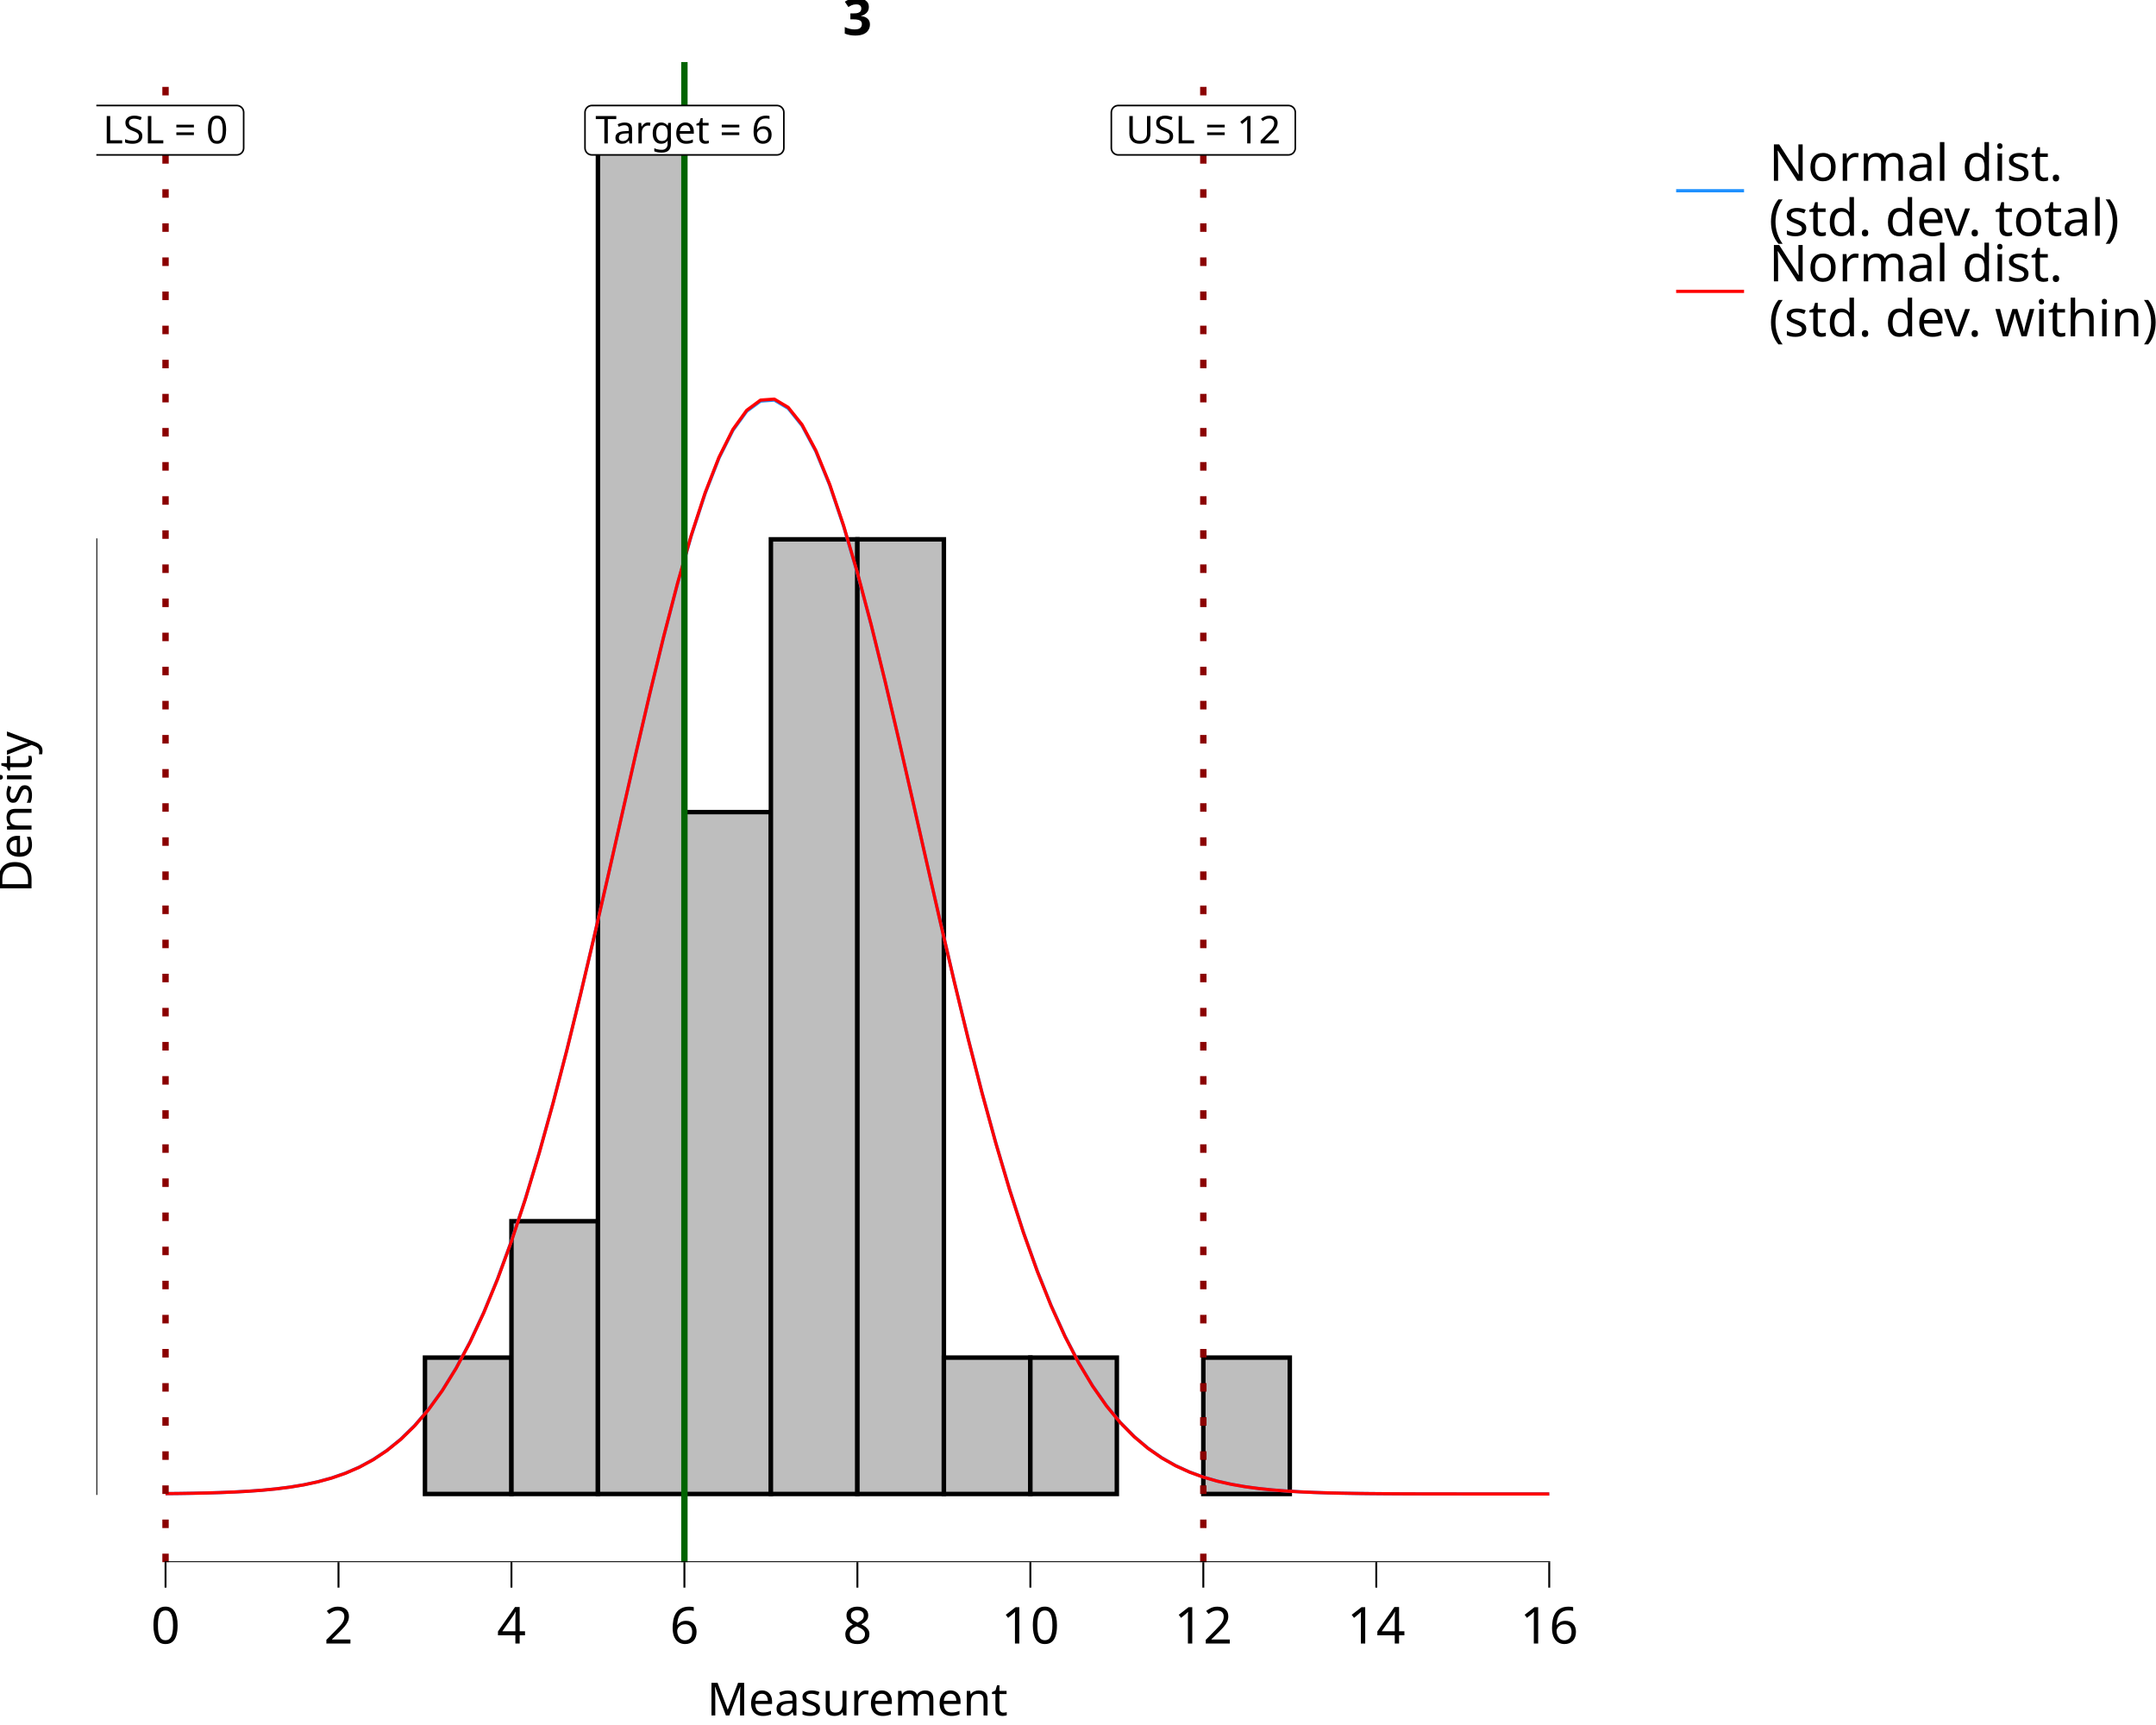
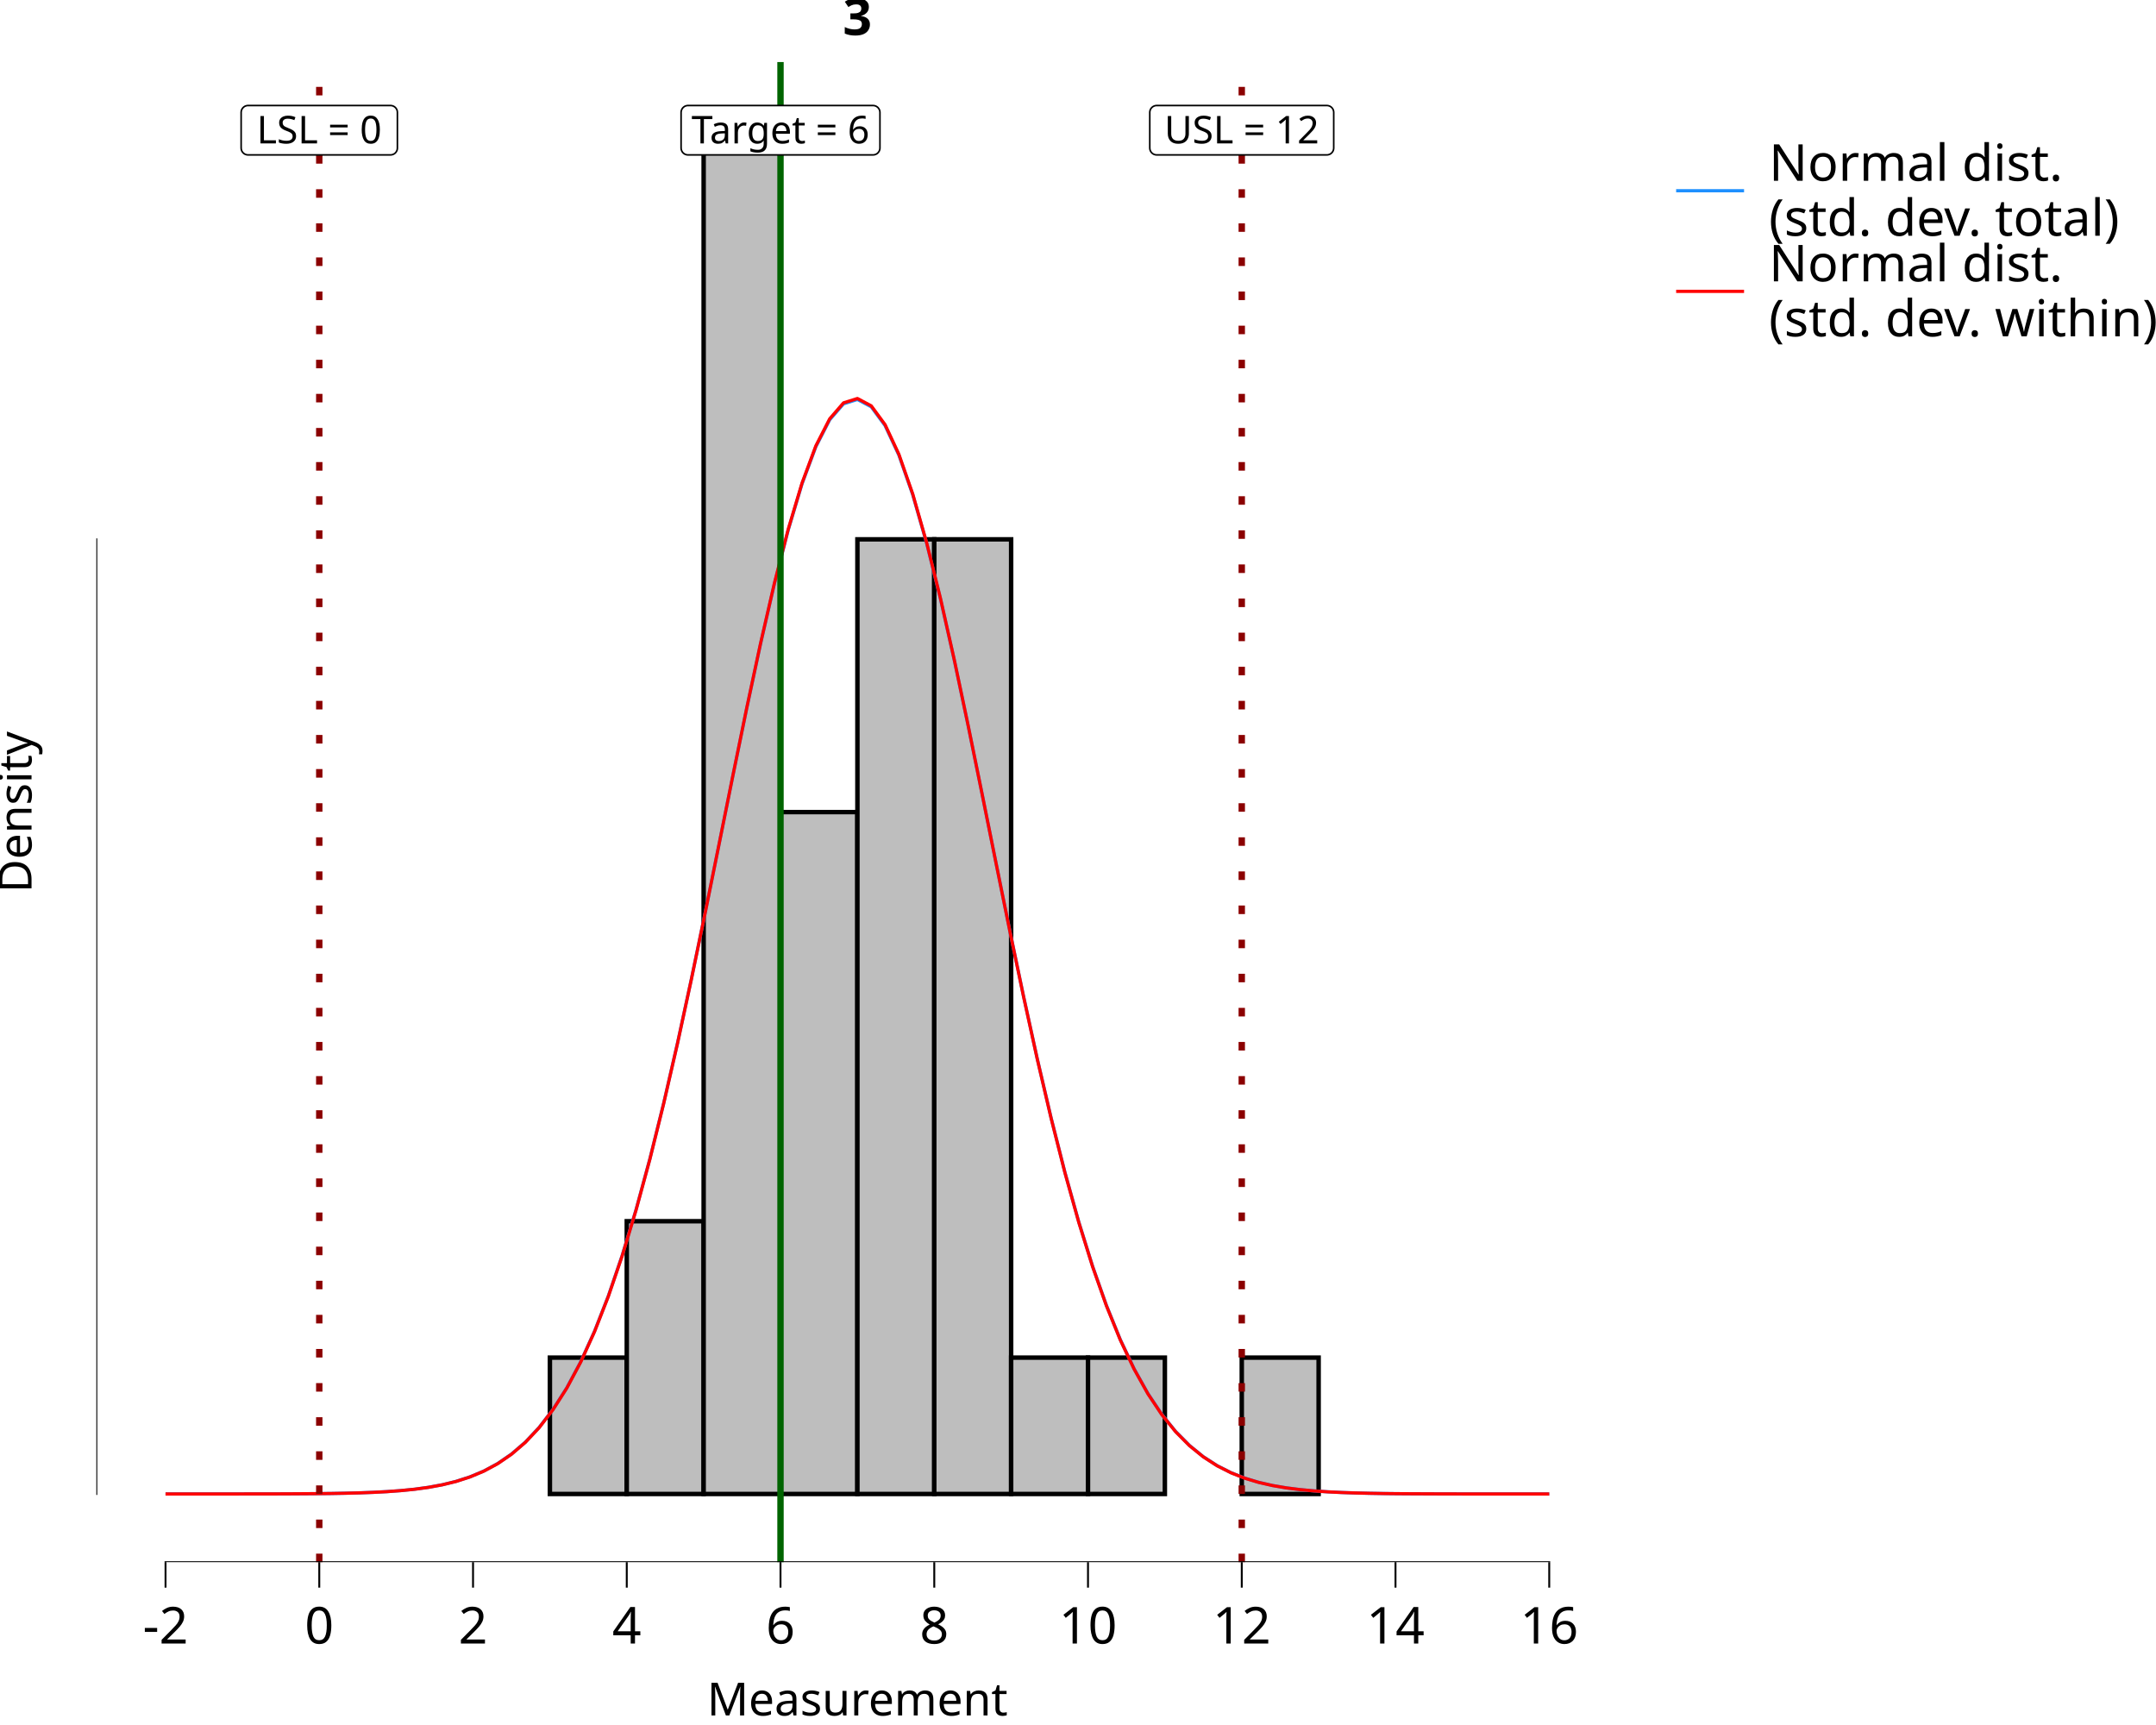
<svg xmlns="http://www.w3.org/2000/svg" class="svglite" data-engine-version="2.0" width="720.00pt" height="576.00pt" viewBox="0 0 720.00 576.00">
  <defs>
    <style type="text/css">
    .svglite line, .svglite polyline, .svglite polygon, .svglite path, .svglite rect, .svglite circle {
      fill: none;
      stroke: #000000;
      stroke-linecap: round;
      stroke-linejoin: round;
      stroke-miterlimit: 10.00;
    }
  </style>
  </defs>
  <rect width="100%" height="100%" style="stroke: none; fill: #FFFFFF;" />
  <defs>
    <clipPath id="cpMC4wMHw3MjAuMDB8MC4wMHw1NzYuMDA=">
      <rect x="0.00" y="0.00" width="720.00" height="576.00" />
    </clipPath>
  </defs>
  <g clip-path="url(#cpMC4wMHw3MjAuMDB8MC4wMHw1NzYuMDA=)">
    <rect x="0.00" y="0.00" width="720.00" height="576.00" style="stroke-width: 10.67; stroke: none;" />
  </g>
  <defs>
    <clipPath id="cpMzIuMTd8NTQwLjQ4fDIwLjcxfDUyMS42Mw==">
      <rect x="32.17" y="20.71" width="508.31" height="500.92" />
    </clipPath>
  </defs>
  <g clip-path="url(#cpMzIuMTd8NTQwLjQ4fDIwLjcxfDUyMS42Mw==)">
    <rect x="32.17" y="20.71" width="508.31" height="500.92" style="stroke-width: 10.67; stroke: none;" />
-     <rect x="55.28" y="498.86" width="28.88" height="0.00" style="stroke-width: 1.49; stroke-linecap: butt; stroke-linejoin: miter; fill: #BEBEBE;" />
-     <rect x="84.16" y="498.86" width="28.88" height="0.00" style="stroke-width: 1.49; stroke-linecap: butt; stroke-linejoin: miter; fill: #BEBEBE;" />
-     <rect x="113.04" y="498.86" width="28.88" height="0.00" style="stroke-width: 1.49; stroke-linecap: butt; stroke-linejoin: miter; fill: #BEBEBE;" />
-     <rect x="141.92" y="453.32" width="28.88" height="45.54" style="stroke-width: 1.49; stroke-linecap: butt; stroke-linejoin: miter; fill: #BEBEBE;" />
-     <rect x="170.80" y="407.78" width="28.88" height="91.08" style="stroke-width: 1.49; stroke-linecap: butt; stroke-linejoin: miter; fill: #BEBEBE;" />
-     <rect x="199.68" y="43.48" width="28.88" height="455.38" style="stroke-width: 1.49; stroke-linecap: butt; stroke-linejoin: miter; fill: #BEBEBE;" />
-     <rect x="228.56" y="271.17" width="28.88" height="227.69" style="stroke-width: 1.49; stroke-linecap: butt; stroke-linejoin: miter; fill: #BEBEBE;" />
-     <rect x="257.44" y="180.09" width="28.88" height="318.77" style="stroke-width: 1.49; stroke-linecap: butt; stroke-linejoin: miter; fill: #BEBEBE;" />
-     <rect x="286.33" y="180.09" width="28.88" height="318.77" style="stroke-width: 1.49; stroke-linecap: butt; stroke-linejoin: miter; fill: #BEBEBE;" />
-     <rect x="315.21" y="453.32" width="28.88" height="45.54" style="stroke-width: 1.49; stroke-linecap: butt; stroke-linejoin: miter; fill: #BEBEBE;" />
-     <rect x="344.09" y="453.32" width="28.88" height="45.54" style="stroke-width: 1.49; stroke-linecap: butt; stroke-linejoin: miter; fill: #BEBEBE;" />
-     <rect x="372.97" y="498.86" width="28.88" height="0.00" style="stroke-width: 1.49; stroke-linecap: butt; stroke-linejoin: miter; fill: #BEBEBE;" />
-     <rect x="401.85" y="453.32" width="28.88" height="45.54" style="stroke-width: 1.49; stroke-linecap: butt; stroke-linejoin: miter; fill: #BEBEBE;" />
-     <rect x="430.73" y="498.86" width="28.88" height="0.00" style="stroke-width: 1.49; stroke-linecap: butt; stroke-linejoin: miter; fill: #BEBEBE;" />
-     <rect x="459.61" y="498.86" width="28.88" height="0.00" style="stroke-width: 1.49; stroke-linecap: butt; stroke-linejoin: miter; fill: #BEBEBE;" />
-     <rect x="488.49" y="498.86" width="28.88" height="0.00" style="stroke-width: 1.49; stroke-linecap: butt; stroke-linejoin: miter; fill: #BEBEBE;" />
-     <polyline points="55.28,498.74 59.90,498.69 64.52,498.61 69.14,498.51 73.76,498.38 78.38,498.19 83.00,497.93 87.62,497.59 92.24,497.14 96.87,496.55 101.49,495.78 106.11,494.78 110.73,493.51 115.35,491.90 119.97,489.89 124.59,487.38 129.21,484.30 133.83,480.55 138.45,476.03 143.08,470.63 147.70,464.24 152.32,456.77 156.94,448.12 161.56,438.20 166.18,426.95 170.80,414.34 175.42,400.35 180.04,385.01 184.66,368.40 189.29,350.61 193.91,331.83 198.53,312.24 203.15,292.12 207.77,271.75 212.39,251.48 217.01,231.67 221.63,212.71 226.25,194.98 230.87,178.87 235.50,164.74 240.12,152.93 244.74,143.72 249.36,137.33 253.98,133.93 258.60,133.60 263.22,136.35 267.84,142.11 272.46,150.73 277.08,162.01 281.70,175.66 286.33,191.38 290.95,208.79 295.57,227.53 300.19,247.19 304.81,267.39 309.43,287.76 314.05,307.97 318.67,327.69 323.29,346.67 327.91,364.68 332.54,381.56 337.16,397.18 341.78,411.46 346.40,424.36 351.02,435.90 355.64,446.10 360.26,455.02 364.88,462.74 369.50,469.34 374.12,474.95 378.75,479.65 383.37,483.56 387.99,486.77 392.61,489.39 397.23,491.51 401.85,493.20 406.47,494.54 411.09,495.58 415.71,496.40 420.33,497.03 424.95,497.51 429.58,497.87 434.20,498.14 438.82,498.34 443.44,498.49 448.06,498.60 452.68,498.67 457.30,498.73 461.92,498.77 466.54,498.80 471.16,498.82 475.79,498.83 480.41,498.84 485.03,498.84 489.65,498.85 494.27,498.85 498.89,498.85 503.51,498.85 508.13,498.85 512.75,498.86 517.37,498.86 " style="stroke-width: 1.07; stroke: #1E90FF; stroke-linecap: butt;" />
-     <polyline points="55.28,498.74 59.90,498.69 64.52,498.62 69.14,498.52 73.76,498.38 78.38,498.19 83.00,497.94 87.62,497.60 92.24,497.16 96.87,496.57 101.49,495.80 106.11,494.81 110.73,493.55 115.35,491.95 119.97,489.94 124.59,487.44 129.21,484.37 133.83,480.63 138.45,476.12 143.08,470.73 147.70,464.36 152.32,456.90 156.94,448.25 161.56,438.34 166.18,427.10 170.80,414.49 175.42,400.49 180.04,385.15 184.66,368.52 189.29,350.72 193.91,331.91 198.53,312.30 203.15,292.14 207.77,271.74 212.39,251.43 217.01,231.58 221.63,212.58 226.25,194.81 230.87,178.66 235.50,164.50 240.12,152.65 244.74,143.42 249.36,137.01 253.98,133.60 258.60,133.27 263.22,136.03 267.84,141.80 272.46,150.45 277.08,161.75 281.70,175.44 286.33,191.20 290.95,208.65 295.57,227.43 300.19,247.13 304.81,267.37 309.43,287.78 314.05,308.02 318.67,327.77 323.29,346.77 327.91,364.80 332.54,381.69 337.16,397.32 341.78,411.60 346.40,424.51 351.02,436.04 355.64,446.24 360.26,455.15 364.88,462.85 369.50,469.45 374.12,475.04 378.75,479.74 383.37,483.63 387.99,486.84 392.61,489.45 397.23,491.55 401.85,493.23 406.47,494.57 411.09,495.61 415.71,496.42 420.33,497.04 424.95,497.52 429.58,497.88 434.20,498.15 438.82,498.35 443.44,498.49 448.06,498.60 452.68,498.68 457.30,498.73 461.92,498.77 466.54,498.80 471.16,498.82 475.79,498.83 480.41,498.84 485.03,498.84 489.65,498.85 494.27,498.85 498.89,498.85 503.51,498.85 508.13,498.85 512.75,498.86 517.37,498.86 " style="stroke-width: 1.07; stroke: #FF0000; stroke-linecap: butt;" />
-     <line x1="228.56" y1="521.63" x2="228.56" y2="20.71" style="stroke-width: 2.13; stroke: #006400; stroke-linecap: butt;" />
-     <line x1="55.28" y1="521.63" x2="55.28" y2="20.71" style="stroke-width: 2.13; stroke: #8B0000; stroke-dasharray: 2.85,8.54; stroke-linecap: butt;" />
-     <line x1="401.85" y1="521.63" x2="401.85" y2="20.71" style="stroke-width: 2.13; stroke: #8B0000; stroke-dasharray: 2.85,8.54; stroke-linecap: butt;" />
-     <polygon points="197.67,51.72 259.46,51.72 259.37,51.72 259.74,51.71 260.10,51.63 260.45,51.50 260.77,51.32 261.06,51.08 261.30,50.80 261.50,50.49 261.65,50.15 261.74,49.79 261.77,49.42 261.77,49.42 261.77,37.53 261.77,37.53 261.74,37.17 261.65,36.80 261.50,36.46 261.30,36.15 261.06,35.87 260.77,35.64 260.45,35.45 260.10,35.32 259.74,35.25 259.46,35.23 197.67,35.23 197.94,35.25 197.57,35.23 197.20,35.28 196.85,35.38 196.51,35.54 196.21,35.75 195.94,36.01 195.72,36.30 195.55,36.63 195.43,36.98 195.37,37.35 195.36,37.53 195.36,49.42 195.37,49.23 195.37,49.60 195.43,49.97 195.55,50.32 195.72,50.65 195.94,50.95 196.21,51.20 196.51,51.42 196.85,51.57 197.20,51.68 197.57,51.72 " style="stroke-width: 0.53; fill: #FFFFFF;" />
-     <text x="228.56" y="47.88" text-anchor="middle" style="font-size: 12.80px; font-family: sans;" textLength="58.72px" lengthAdjust="spacingAndGlyphs">Target = 6</text>
-     <polygon points="31.49,51.72 79.07,51.72 78.97,51.72 79.34,51.71 79.71,51.63 80.05,51.50 80.37,51.32 80.66,51.08 80.91,50.80 81.11,50.49 81.25,50.15 81.34,49.79 81.37,49.42 81.37,49.42 81.37,37.53 81.37,37.53 81.34,37.17 81.25,36.80 81.11,36.46 80.91,36.15 80.66,35.87 80.37,35.64 80.05,35.45 79.71,35.32 79.34,35.25 79.07,35.23 31.49,35.23 31.77,35.25 31.40,35.23 31.03,35.28 30.67,35.38 30.34,35.54 30.03,35.75 29.76,36.01 29.54,36.30 29.37,36.63 29.25,36.98 29.19,37.35 29.18,37.53 29.18,49.42 29.19,49.23 29.19,49.60 29.25,49.97 29.37,50.32 29.54,50.65 29.76,50.95 30.03,51.20 30.34,51.42 30.67,51.57 31.03,51.68 31.40,51.72 " style="stroke-width: 0.53; fill: #FFFFFF;" />
-     <text x="55.28" y="47.88" text-anchor="middle" style="font-size: 12.80px; font-family: sans;" textLength="44.50px" lengthAdjust="spacingAndGlyphs">LSL = 0</text>
-     <polygon points="373.44,51.72 430.26,51.72 430.17,51.72 430.54,51.71 430.90,51.63 431.25,51.50 431.57,51.32 431.86,51.08 432.11,50.80 432.30,50.49 432.45,50.15 432.54,49.79 432.57,49.42 432.57,49.42 432.57,37.53 432.57,37.53 432.54,37.17 432.45,36.80 432.30,36.46 432.11,36.15 431.86,35.87 431.57,35.64 431.25,35.45 430.90,35.32 430.54,35.25 430.26,35.23 373.44,35.23 373.72,35.25 373.34,35.23 372.98,35.28 372.62,35.38 372.28,35.54 371.98,35.75 371.71,36.01 371.49,36.30 371.32,36.63 371.20,36.98 371.14,37.35 371.13,37.53 371.13,49.42 371.14,49.23 371.14,49.60 371.20,49.97 371.32,50.32 371.49,50.65 371.71,50.95 371.98,51.20 372.28,51.42 372.62,51.57 372.98,51.68 373.34,51.72 " style="stroke-width: 0.53; fill: #FFFFFF;" />
-     <text x="401.85" y="47.88" text-anchor="middle" style="font-size: 12.80px; font-family: sans;" textLength="53.75px" lengthAdjust="spacingAndGlyphs">USL = 12</text>
+     <rect x="55.28" y="498.86" width="25.67" height="0.00" style="stroke-width: 1.49; stroke-linecap: butt; stroke-linejoin: miter; fill: #BEBEBE;" />
+     <rect x="80.95" y="498.86" width="25.67" height="0.00" style="stroke-width: 1.49; stroke-linecap: butt; stroke-linejoin: miter; fill: #BEBEBE;" />
+     <rect x="106.62" y="498.86" width="25.67" height="0.00" style="stroke-width: 1.49; stroke-linecap: butt; stroke-linejoin: miter; fill: #BEBEBE;" />
+     <rect x="132.29" y="498.86" width="25.67" height="0.00" style="stroke-width: 1.49; stroke-linecap: butt; stroke-linejoin: miter; fill: #BEBEBE;" />
+     <rect x="157.97" y="498.86" width="25.67" height="0.00" style="stroke-width: 1.49; stroke-linecap: butt; stroke-linejoin: miter; fill: #BEBEBE;" />
+     <rect x="183.64" y="453.32" width="25.67" height="45.54" style="stroke-width: 1.49; stroke-linecap: butt; stroke-linejoin: miter; fill: #BEBEBE;" />
+     <rect x="209.31" y="407.78" width="25.67" height="91.08" style="stroke-width: 1.49; stroke-linecap: butt; stroke-linejoin: miter; fill: #BEBEBE;" />
+     <rect x="234.98" y="43.48" width="25.67" height="455.38" style="stroke-width: 1.49; stroke-linecap: butt; stroke-linejoin: miter; fill: #BEBEBE;" />
+     <rect x="260.65" y="271.17" width="25.67" height="227.69" style="stroke-width: 1.49; stroke-linecap: butt; stroke-linejoin: miter; fill: #BEBEBE;" />
+     <rect x="286.33" y="180.09" width="25.67" height="318.77" style="stroke-width: 1.49; stroke-linecap: butt; stroke-linejoin: miter; fill: #BEBEBE;" />
+     <rect x="312.00" y="180.09" width="25.67" height="318.77" style="stroke-width: 1.49; stroke-linecap: butt; stroke-linejoin: miter; fill: #BEBEBE;" />
+     <rect x="337.67" y="453.32" width="25.67" height="45.54" style="stroke-width: 1.49; stroke-linecap: butt; stroke-linejoin: miter; fill: #BEBEBE;" />
+     <rect x="363.34" y="453.32" width="25.67" height="45.54" style="stroke-width: 1.49; stroke-linecap: butt; stroke-linejoin: miter; fill: #BEBEBE;" />
+     <rect x="389.01" y="498.86" width="25.67" height="0.00" style="stroke-width: 1.49; stroke-linecap: butt; stroke-linejoin: miter; fill: #BEBEBE;" />
+     <rect x="414.69" y="453.32" width="25.67" height="45.54" style="stroke-width: 1.49; stroke-linecap: butt; stroke-linejoin: miter; fill: #BEBEBE;" />
+     <rect x="440.36" y="498.86" width="25.67" height="0.00" style="stroke-width: 1.49; stroke-linecap: butt; stroke-linejoin: miter; fill: #BEBEBE;" />
+     <rect x="466.03" y="498.86" width="25.67" height="0.00" style="stroke-width: 1.49; stroke-linecap: butt; stroke-linejoin: miter; fill: #BEBEBE;" />
+     <rect x="491.70" y="498.86" width="25.67" height="0.00" style="stroke-width: 1.49; stroke-linecap: butt; stroke-linejoin: miter; fill: #BEBEBE;" />
+     <polyline points="55.28,498.86 59.90,498.86 64.52,498.85 69.14,498.85 73.76,498.85 78.38,498.85 83.00,498.84 87.62,498.84 92.24,498.83 96.87,498.81 101.49,498.78 106.11,498.74 110.73,498.69 115.35,498.60 119.97,498.48 124.59,498.31 129.21,498.07 133.83,497.73 138.45,497.27 143.08,496.63 147.70,495.78 152.32,494.64 156.94,493.14 161.56,491.20 166.18,488.70 170.80,485.53 175.42,481.56 180.04,476.64 184.66,470.63 189.29,463.37 193.91,454.72 198.53,444.55 203.15,432.74 207.77,419.23 212.39,403.98 217.01,387.00 221.63,368.40 226.25,348.32 230.87,326.99 235.50,304.74 240.12,281.95 244.74,259.05 249.36,236.56 253.98,215.02 258.60,194.98 263.22,176.99 267.84,161.56 272.46,149.16 277.08,140.16 281.70,134.85 286.33,133.39 290.95,135.84 295.57,142.11 300.19,152.00 304.81,165.21 309.43,181.33 314.05,199.90 318.67,220.37 323.29,242.21 327.91,264.85 332.54,287.76 337.16,310.46 341.78,332.51 346.40,353.54 351.02,373.27 355.64,391.47 360.26,408.01 364.88,422.83 369.50,435.90 374.12,447.28 378.75,457.06 383.37,465.34 387.99,472.27 392.61,477.99 397.23,482.65 401.85,486.41 406.47,489.39 411.09,491.74 415.71,493.56 420.33,494.96 424.95,496.02 429.58,496.81 434.20,497.40 438.82,497.83 443.44,498.14 448.06,498.36 452.68,498.52 457.30,498.63 461.92,498.70 466.54,498.76 471.16,498.79 475.79,498.81 480.41,498.83 485.03,498.84 489.65,498.85 494.27,498.85 498.89,498.85 503.51,498.85 508.13,498.85 512.75,498.86 517.37,498.86 " style="stroke-width: 1.07; stroke: #1E90FF; stroke-linecap: butt;" />
+     <polyline points="55.28,498.86 59.90,498.86 64.52,498.85 69.14,498.85 73.76,498.85 78.38,498.85 83.00,498.84 87.62,498.84 92.24,498.83 96.87,498.81 101.49,498.78 106.11,498.75 110.73,498.69 115.35,498.61 119.97,498.49 124.59,498.32 129.21,498.08 133.83,497.74 138.45,497.28 143.08,496.65 147.70,495.80 152.32,494.67 156.94,493.18 161.56,491.24 166.18,488.76 170.80,485.60 175.42,481.64 180.04,476.73 184.66,470.73 189.29,463.49 193.91,454.85 198.53,444.69 203.15,432.89 207.77,419.38 212.39,404.12 217.01,387.14 221.63,368.52 226.25,348.42 230.87,327.07 235.50,304.79 240.12,281.95 244.74,259.02 249.36,236.48 253.98,214.89 258.60,194.81 263.22,176.77 267.84,161.31 272.46,148.87 277.08,139.85 281.70,134.52 286.33,133.06 290.95,135.51 295.57,141.80 300.19,151.72 304.81,164.96 309.43,181.13 314.05,199.73 318.67,220.26 323.29,242.14 327.91,264.82 332.54,287.78 337.16,310.52 341.78,332.60 346.40,353.66 351.02,373.40 355.64,391.61 360.26,408.16 364.88,422.97 369.50,436.04 374.12,447.42 378.75,457.18 383.37,465.45 387.99,472.37 392.61,478.08 397.23,482.73 401.85,486.47 406.47,489.45 411.09,491.78 415.71,493.60 420.33,494.99 424.95,496.04 429.58,496.83 434.20,497.41 438.82,497.84 443.44,498.15 448.06,498.37 452.68,498.52 457.30,498.63 461.92,498.71 466.54,498.76 471.16,498.79 475.79,498.81 480.41,498.83 485.03,498.84 489.65,498.85 494.27,498.85 498.89,498.85 503.51,498.85 508.13,498.85 512.75,498.86 517.37,498.86 " style="stroke-width: 1.07; stroke: #FF0000; stroke-linecap: butt;" />
+     <line x1="260.65" y1="521.63" x2="260.65" y2="20.71" style="stroke-width: 2.13; stroke: #006400; stroke-linecap: butt;" />
+     <line x1="106.62" y1="521.63" x2="106.62" y2="20.71" style="stroke-width: 2.13; stroke: #8B0000; stroke-dasharray: 2.85,8.54; stroke-linecap: butt;" />
+     <line x1="414.69" y1="521.63" x2="414.69" y2="20.71" style="stroke-width: 2.13; stroke: #8B0000; stroke-dasharray: 2.85,8.54; stroke-linecap: butt;" />
+     <polygon points="229.76,51.72 291.55,51.72 291.46,51.72 291.83,51.71 292.19,51.63 292.54,51.50 292.86,51.32 293.15,51.08 293.39,50.80 293.59,50.49 293.74,50.15 293.83,49.79 293.86,49.42 293.86,49.42 293.86,37.53 293.86,37.53 293.83,37.17 293.74,36.80 293.59,36.46 293.39,36.15 293.15,35.87 292.86,35.64 292.54,35.45 292.19,35.32 291.83,35.25 291.55,35.23 229.76,35.23 230.03,35.25 229.66,35.23 229.29,35.28 228.94,35.38 228.60,35.54 228.30,35.75 228.03,36.01 227.81,36.30 227.64,36.63 227.52,36.98 227.46,37.35 227.45,37.53 227.45,49.42 227.46,49.23 227.46,49.60 227.52,49.97 227.64,50.32 227.81,50.65 228.03,50.95 228.30,51.20 228.60,51.42 228.94,51.57 229.29,51.68 229.66,51.72 " style="stroke-width: 0.53; fill: #FFFFFF;" />
+     <text x="260.65" y="47.88" text-anchor="middle" style="font-size: 12.80px; font-family: sans;" textLength="58.72px" lengthAdjust="spacingAndGlyphs">Target = 6</text>
+     <polygon points="82.83,51.72 130.41,51.72 130.32,51.72 130.69,51.71 131.05,51.63 131.40,51.50 131.72,51.32 132.01,51.08 132.25,50.80 132.45,50.49 132.60,50.15 132.68,49.79 132.71,49.42 132.71,49.42 132.71,37.53 132.71,37.53 132.68,37.17 132.60,36.80 132.45,36.46 132.25,36.15 132.01,35.87 131.72,35.64 131.40,35.45 131.05,35.32 130.69,35.25 130.41,35.23 82.83,35.23 83.11,35.25 82.74,35.23 82.37,35.28 82.02,35.38 81.68,35.54 81.38,35.75 81.11,36.01 80.89,36.30 80.71,36.63 80.60,36.98 80.54,37.35 80.53,37.53 80.53,49.42 80.54,49.23 80.54,49.60 80.60,49.97 80.71,50.32 80.89,50.65 81.11,50.95 81.38,51.20 81.68,51.42 82.02,51.57 82.37,51.68 82.74,51.72 " style="stroke-width: 0.53; fill: #FFFFFF;" />
+     <text x="106.62" y="47.88" text-anchor="middle" style="font-size: 12.80px; font-family: sans;" textLength="44.50px" lengthAdjust="spacingAndGlyphs">LSL = 0</text>
+     <polygon points="386.27,51.72 443.10,51.72 443.01,51.72 443.38,51.71 443.74,51.63 444.09,51.50 444.41,51.32 444.70,51.08 444.94,50.80 445.14,50.49 445.28,50.15 445.37,49.79 445.40,49.42 445.40,49.42 445.40,37.53 445.40,37.53 445.37,37.17 445.28,36.80 445.14,36.46 444.94,36.15 444.70,35.87 444.41,35.64 444.09,35.45 443.74,35.32 443.38,35.25 443.10,35.23 386.27,35.23 386.55,35.25 386.18,35.23 385.81,35.28 385.46,35.38 385.12,35.54 384.82,35.75 384.55,36.01 384.33,36.30 384.15,36.63 384.04,36.98 383.98,37.35 383.97,37.53 383.97,49.42 383.98,49.23 383.98,49.60 384.04,49.97 384.15,50.32 384.33,50.65 384.55,50.95 384.82,51.20 385.12,51.42 385.46,51.57 385.81,51.68 386.18,51.72 " style="stroke-width: 0.53; fill: #FFFFFF;" />
+     <text x="414.69" y="47.88" text-anchor="middle" style="font-size: 12.80px; font-family: sans;" textLength="53.75px" lengthAdjust="spacingAndGlyphs">USL = 12</text>
    <line x1="54.96" y1="521.63" x2="517.69" y2="521.63" style="stroke-width: 0.64; stroke-linecap: butt;" />
    <line x1="32.17" y1="499.18" x2="32.17" y2="179.77" style="stroke-width: 0.64; stroke-linecap: butt;" />
    <rect x="32.17" y="20.71" width="508.31" height="500.92" style="stroke-width: 0.00; stroke: none;" />
  </g>
  <g clip-path="url(#cpMC4wMHw3MjAuMDB8MC4wMHw1NzYuMDA=)">
    <polyline points="32.17,521.63 32.17,20.71 " style="stroke-width: 0.00; stroke: none; stroke-linecap: butt;" />
    <polyline points="32.17,521.63 540.48,521.63 " style="stroke-width: 0.00; stroke: none; stroke-linecap: butt;" />
    <polyline points="55.28,530.13 55.28,521.63 " style="stroke-width: 0.64; stroke-linecap: butt;" />
-     <polyline points="113.04,530.13 113.04,521.63 " style="stroke-width: 0.64; stroke-linecap: butt;" />
-     <polyline points="170.80,530.13 170.80,521.63 " style="stroke-width: 0.64; stroke-linecap: butt;" />
-     <polyline points="228.56,530.13 228.56,521.63 " style="stroke-width: 0.64; stroke-linecap: butt;" />
-     <polyline points="286.33,530.13 286.33,521.63 " style="stroke-width: 0.64; stroke-linecap: butt;" />
-     <polyline points="344.09,530.13 344.09,521.63 " style="stroke-width: 0.64; stroke-linecap: butt;" />
-     <polyline points="401.85,530.13 401.85,521.63 " style="stroke-width: 0.64; stroke-linecap: butt;" />
-     <polyline points="459.61,530.13 459.61,521.63 " style="stroke-width: 0.64; stroke-linecap: butt;" />
+     <polyline points="106.62,530.13 106.62,521.63 " style="stroke-width: 0.64; stroke-linecap: butt;" />
+     <polyline points="157.97,530.13 157.97,521.63 " style="stroke-width: 0.64; stroke-linecap: butt;" />
+     <polyline points="209.31,530.13 209.31,521.63 " style="stroke-width: 0.64; stroke-linecap: butt;" />
+     <polyline points="260.65,530.13 260.65,521.63 " style="stroke-width: 0.64; stroke-linecap: butt;" />
+     <polyline points="312.00,530.13 312.00,521.63 " style="stroke-width: 0.64; stroke-linecap: butt;" />
+     <polyline points="363.34,530.13 363.34,521.63 " style="stroke-width: 0.64; stroke-linecap: butt;" />
+     <polyline points="414.69,530.13 414.69,521.63 " style="stroke-width: 0.64; stroke-linecap: butt;" />
+     <polyline points="466.03,530.13 466.03,521.63 " style="stroke-width: 0.64; stroke-linecap: butt;" />
    <polyline points="517.37,530.13 517.37,521.63 " style="stroke-width: 0.64; stroke-linecap: butt;" />
-     <text x="55.28" y="548.80" text-anchor="middle" style="font-size: 17.00px; font-family: sans;" textLength="9.46px" lengthAdjust="spacingAndGlyphs">0</text>
-     <text x="113.04" y="548.80" text-anchor="middle" style="font-size: 17.00px; font-family: sans;" textLength="9.46px" lengthAdjust="spacingAndGlyphs">2</text>
-     <text x="170.80" y="548.80" text-anchor="middle" style="font-size: 17.00px; font-family: sans;" textLength="9.46px" lengthAdjust="spacingAndGlyphs">4</text>
-     <text x="228.56" y="548.80" text-anchor="middle" style="font-size: 17.00px; font-family: sans;" textLength="9.46px" lengthAdjust="spacingAndGlyphs">6</text>
-     <text x="286.33" y="548.80" text-anchor="middle" style="font-size: 17.00px; font-family: sans;" textLength="9.46px" lengthAdjust="spacingAndGlyphs">8</text>
-     <text x="344.09" y="548.80" text-anchor="middle" style="font-size: 17.00px; font-family: sans;" textLength="18.91px" lengthAdjust="spacingAndGlyphs">10</text>
-     <text x="401.85" y="548.80" text-anchor="middle" style="font-size: 17.00px; font-family: sans;" textLength="18.91px" lengthAdjust="spacingAndGlyphs">12</text>
-     <text x="459.61" y="548.80" text-anchor="middle" style="font-size: 17.00px; font-family: sans;" textLength="18.91px" lengthAdjust="spacingAndGlyphs">14</text>
+     <text x="55.28" y="548.80" text-anchor="middle" style="font-size: 17.00px; font-family: sans;" textLength="15.12px" lengthAdjust="spacingAndGlyphs">-2</text>
+     <text x="106.62" y="548.80" text-anchor="middle" style="font-size: 17.00px; font-family: sans;" textLength="9.46px" lengthAdjust="spacingAndGlyphs">0</text>
+     <text x="157.97" y="548.80" text-anchor="middle" style="font-size: 17.00px; font-family: sans;" textLength="9.46px" lengthAdjust="spacingAndGlyphs">2</text>
+     <text x="209.31" y="548.80" text-anchor="middle" style="font-size: 17.00px; font-family: sans;" textLength="9.46px" lengthAdjust="spacingAndGlyphs">4</text>
+     <text x="260.65" y="548.80" text-anchor="middle" style="font-size: 17.00px; font-family: sans;" textLength="9.46px" lengthAdjust="spacingAndGlyphs">6</text>
+     <text x="312.00" y="548.80" text-anchor="middle" style="font-size: 17.00px; font-family: sans;" textLength="9.46px" lengthAdjust="spacingAndGlyphs">8</text>
+     <text x="363.34" y="548.80" text-anchor="middle" style="font-size: 17.00px; font-family: sans;" textLength="18.91px" lengthAdjust="spacingAndGlyphs">10</text>
+     <text x="414.69" y="548.80" text-anchor="middle" style="font-size: 17.00px; font-family: sans;" textLength="18.91px" lengthAdjust="spacingAndGlyphs">12</text>
+     <text x="466.03" y="548.80" text-anchor="middle" style="font-size: 17.00px; font-family: sans;" textLength="18.91px" lengthAdjust="spacingAndGlyphs">14</text>
    <text x="517.37" y="548.80" text-anchor="middle" style="font-size: 17.00px; font-family: sans;" textLength="18.91px" lengthAdjust="spacingAndGlyphs">16</text>
    <text x="286.33" y="572.82" text-anchor="middle" style="font-size: 15.30px; font-family: sans;" textLength="93.56px" lengthAdjust="spacingAndGlyphs">Measurement</text>
    <text transform="translate(10.53,271.17) rotate(-90)" text-anchor="middle" style="font-size: 15.30px; font-family: sans;" textLength="51.03px" lengthAdjust="spacingAndGlyphs">Density</text>
    <rect x="551.44" y="20.71" width="168.56" height="98.84" style="stroke-width: 0.75; stroke: none;" />
    <rect x="551.44" y="20.71" width="168.56" height="98.84" style="stroke-width: 10.67; stroke: none;" />
    <rect x="556.92" y="46.90" width="28.35" height="33.59" style="stroke-width: 10.67; stroke: none;" />
    <line x1="559.75" y1="63.69" x2="582.43" y2="63.69" style="stroke-width: 1.07; stroke: #1E90FF; stroke-linecap: butt;" />
    <rect x="556.92" y="80.48" width="28.35" height="33.59" style="stroke-width: 10.67; stroke: none;" />
    <line x1="559.75" y1="97.28" x2="582.43" y2="97.28" style="stroke-width: 1.07; stroke: #FF0000; stroke-linecap: butt;" />
    <text x="590.74" y="60.36" style="font-size: 17.00px; font-family: sans;" textLength="90.70px" lengthAdjust="spacingAndGlyphs">Normal dist.</text>
    <text x="590.74" y="78.72" style="font-size: 17.00px; font-family: sans;" textLength="112.44px" lengthAdjust="spacingAndGlyphs">(std. dev. total)</text>
    <text x="590.74" y="93.95" style="font-size: 17.00px; font-family: sans;" textLength="90.70px" lengthAdjust="spacingAndGlyphs">Normal dist.</text>
    <text x="590.74" y="112.31" style="font-size: 17.00px; font-family: sans;" textLength="123.78px" lengthAdjust="spacingAndGlyphs">(std. dev. within)</text>
    <text x="286.33" y="11.70" text-anchor="middle" style="font-size: 17.00px; font-weight: bold; font-family: sans;" textLength="9.46px" lengthAdjust="spacingAndGlyphs">3</text>
  </g>
</svg>
